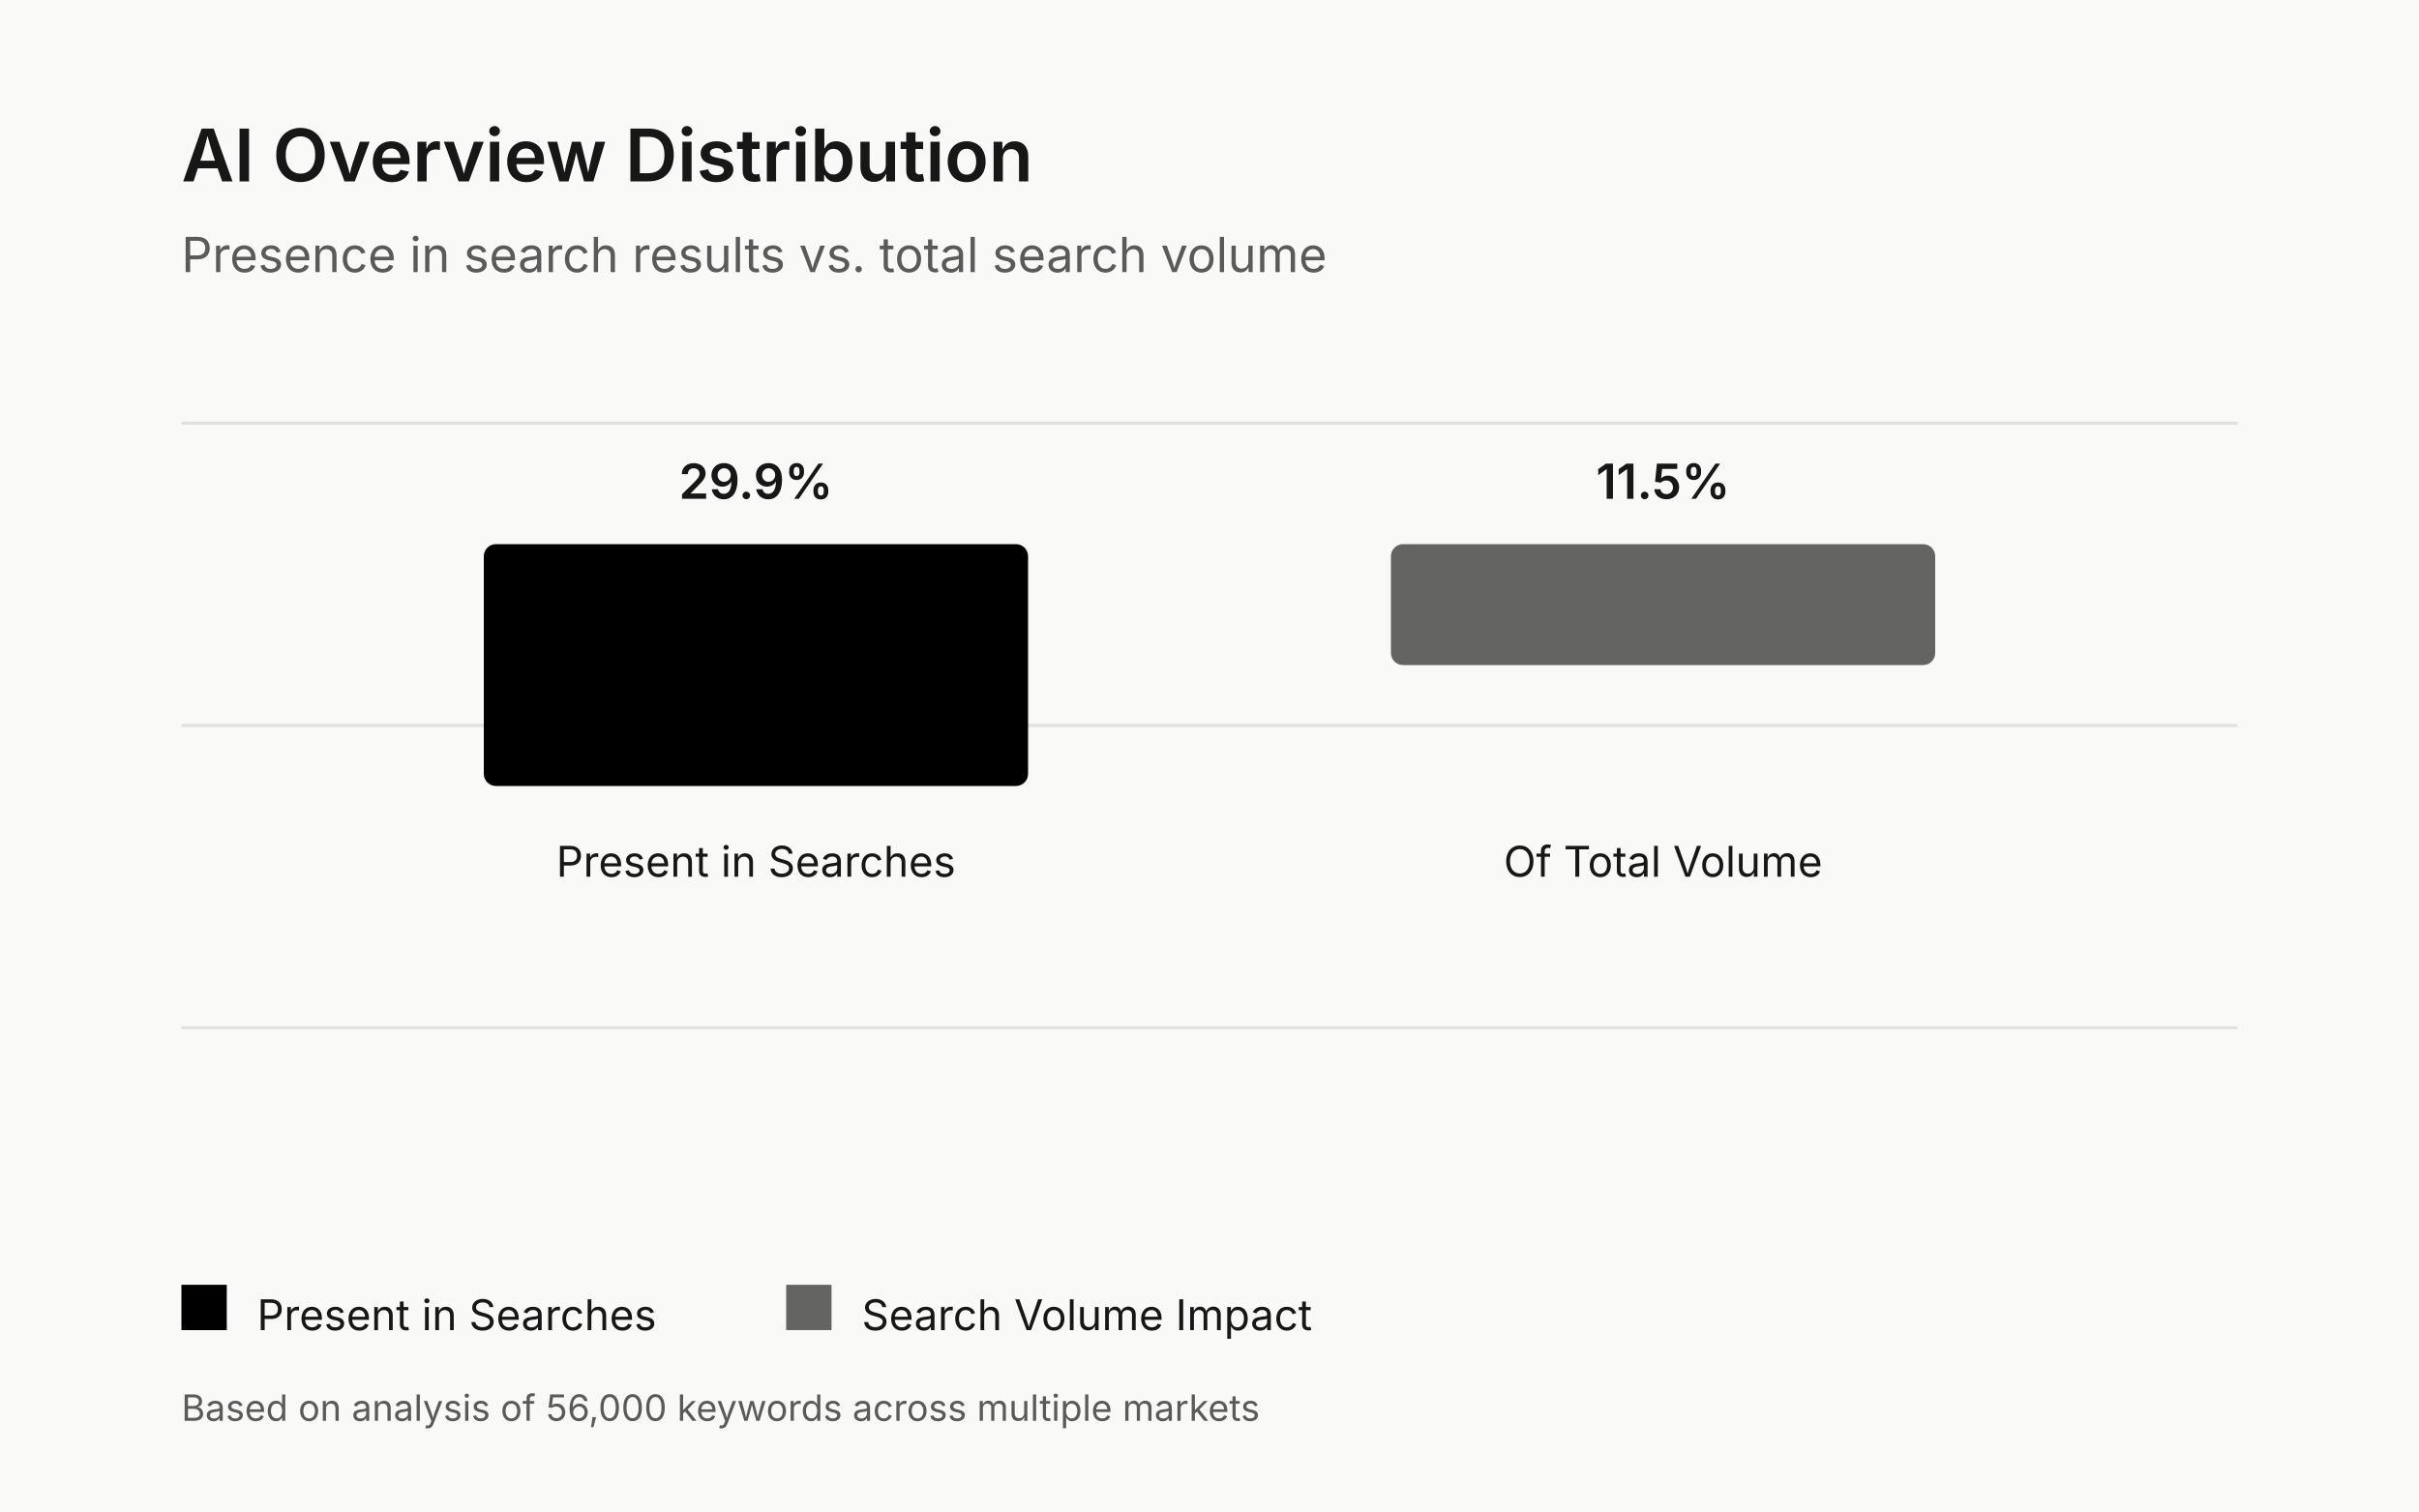
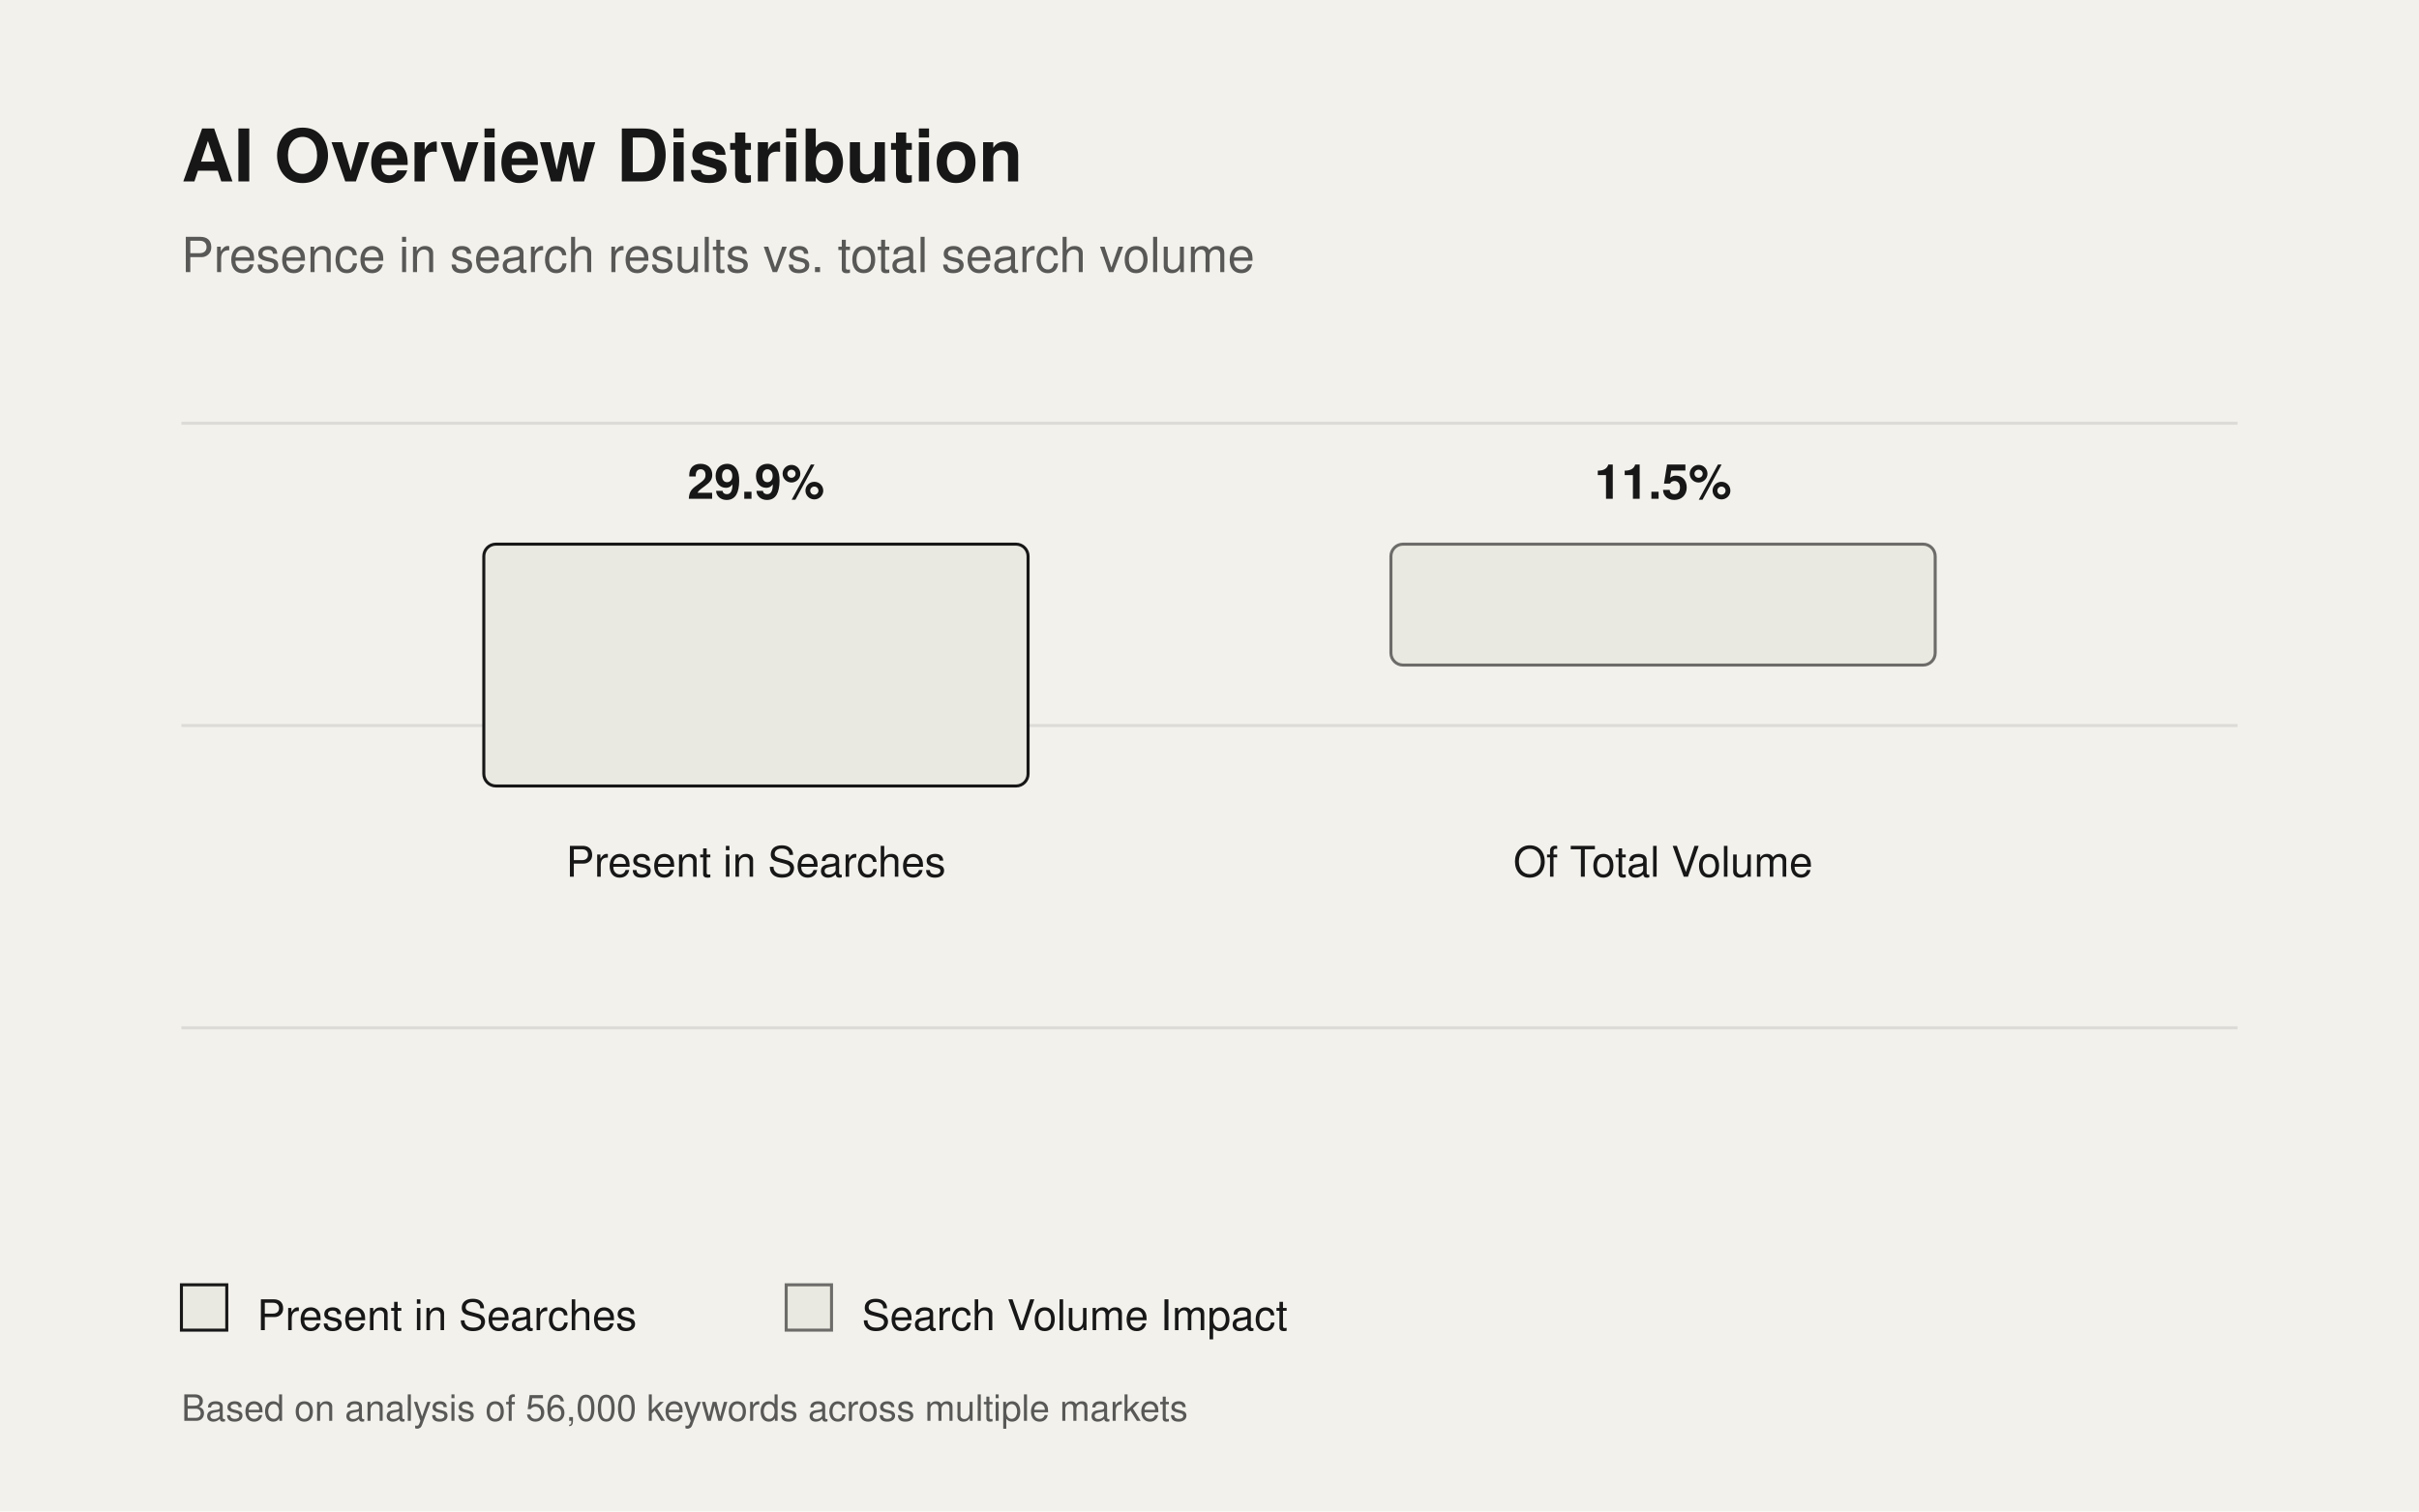
<svg xmlns="http://www.w3.org/2000/svg" viewBox="0 0 800 500">
-   <rect width="800" height="500" fill="#F9F9F7" />
-   <text x="60" y="60" font-family="Inter, -apple-system, sans-serif" font-size="24" font-weight="600" fill="#171717">
+   <rect width="800" height="500" fill="#F2F1EC" />
+   <text x="60" y="60" font-family="system-ui, BlinkMacSystemFont, Segoe UI, Helvetica, Arial, sans-serif, Apple Color Emoji, Segoe UI Emoji, Segoe UI Symbol" font-size="24" font-weight="600" fill="#171717">
    AI Overview Distribution
  </text>
-   <text x="60" y="90" font-family="Inter, -apple-system, sans-serif" font-size="16" fill="#171717" opacity="0.7">
+   <text x="60" y="90" font-family="system-ui, BlinkMacSystemFont, Segoe UI, Helvetica, Arial, sans-serif, Apple Color Emoji, Segoe UI Emoji, Segoe UI Symbol" font-size="16" fill="#171717" opacity="0.7">
    Presence in search results vs. total search volume
  </text>
  <g transform="translate(60, 140)">
-     <g stroke="#000000" stroke-opacity="0.1">
+     <g stroke="#171717" stroke-opacity="0.1">
      <line x1="0" y1="0" x2="680" y2="0" />
      <line x1="0" y1="100" x2="680" y2="100" />
      <line x1="0" y1="200" x2="680" y2="200" />
    </g>
    <g transform="translate(100, 0)">
      <g transform="translate(0, 30)">
-         <text x="90" y="-5" font-family="Inter, -apple-system, sans-serif" font-size="16" font-weight="600" fill="#171717" text-anchor="middle">29.9%</text>
-         <rect x="0" y="10" width="180" height="80" fill="#000000" rx="4" />
-         <text x="90" y="120" font-family="Inter, -apple-system, sans-serif" font-size="14" fill="#171717" text-anchor="middle">Present in Searches</text>
+         <text x="90" y="-5" font-family="system-ui, BlinkMacSystemFont, Segoe UI, Helvetica, Arial, sans-serif, Apple Color Emoji, Segoe UI Emoji, Segoe UI Symbol" font-size="16" font-weight="600" fill="#171717" text-anchor="middle">29.9%</text>
+         <rect x="0" y="10" width="180" height="80" fill="#EAE9E1" stroke="#171717" stroke-width="1" rx="4" />
+         <text x="90" y="120" font-family="system-ui, BlinkMacSystemFont, Segoe UI, Helvetica, Arial, sans-serif, Apple Color Emoji, Segoe UI Emoji, Segoe UI Symbol" font-size="14" fill="#171717" text-anchor="middle">Present in Searches</text>
      </g>
      <g transform="translate(300, 30)">
-         <text x="90" y="-5" font-family="Inter, -apple-system, sans-serif" font-size="16" font-weight="600" fill="#171717" text-anchor="middle">11.5%</text>
-         <rect x="0" y="10" width="180" height="40" fill="#000000" opacity="0.6" rx="4" />
-         <text x="90" y="120" font-family="Inter, -apple-system, sans-serif" font-size="14" fill="#171717" text-anchor="middle">Of Total Volume</text>
+         <text x="90" y="-5" font-family="system-ui, BlinkMacSystemFont, Segoe UI, Helvetica, Arial, sans-serif, Apple Color Emoji, Segoe UI Emoji, Segoe UI Symbol" font-size="16" font-weight="600" fill="#171717" text-anchor="middle">11.5%</text>
+         <rect x="0" y="10" width="180" height="40" fill="#EAE9E1" stroke="#171717" stroke-width="1" stroke-opacity="0.6" rx="4" />
+         <text x="90" y="120" font-family="system-ui, BlinkMacSystemFont, Segoe UI, Helvetica, Arial, sans-serif, Apple Color Emoji, Segoe UI Emoji, Segoe UI Symbol" font-size="14" fill="#171717" text-anchor="middle">Of Total Volume</text>
      </g>
    </g>
  </g>
  <g transform="translate(60, 440)">
-     <rect x="0" y="-15" width="15" height="15" fill="#000000" />
-     <text x="25" y="0" font-family="Inter, -apple-system, sans-serif" font-size="14" fill="#171717">Present in Searches</text>
-     <rect x="200" y="-15" width="15" height="15" fill="#000000" opacity="0.6" />
-     <text x="225" y="0" font-family="Inter, -apple-system, sans-serif" font-size="14" fill="#171717">Search Volume Impact</text>
-     <text x="0" y="30" font-family="Inter, -apple-system, sans-serif" font-size="12" fill="#171717" opacity="0.7">
+     <rect x="0" y="-15" width="15" height="15" fill="#EAE9E1" stroke="#171717" stroke-width="1" />
+     <text x="25" y="0" font-family="system-ui, BlinkMacSystemFont, Segoe UI, Helvetica, Arial, sans-serif, Apple Color Emoji, Segoe UI Emoji, Segoe UI Symbol" font-size="14" fill="#171717">Present in Searches</text>
+     <rect x="200" y="-15" width="15" height="15" fill="#EAE9E1" stroke="#171717" stroke-width="1" stroke-opacity="0.6" />
+     <text x="225" y="0" font-family="system-ui, BlinkMacSystemFont, Segoe UI, Helvetica, Arial, sans-serif, Apple Color Emoji, Segoe UI Emoji, Segoe UI Symbol" font-size="14" fill="#171717">Search Volume Impact</text>
+     <text x="0" y="30" font-family="system-ui, BlinkMacSystemFont, Segoe UI, Helvetica, Arial, sans-serif, Apple Color Emoji, Segoe UI Emoji, Segoe UI Symbol" font-size="12" fill="#171717" opacity="0.7">
      Based on analysis of 56,000 keywords across multiple markets
    </text>
  </g>
</svg>
